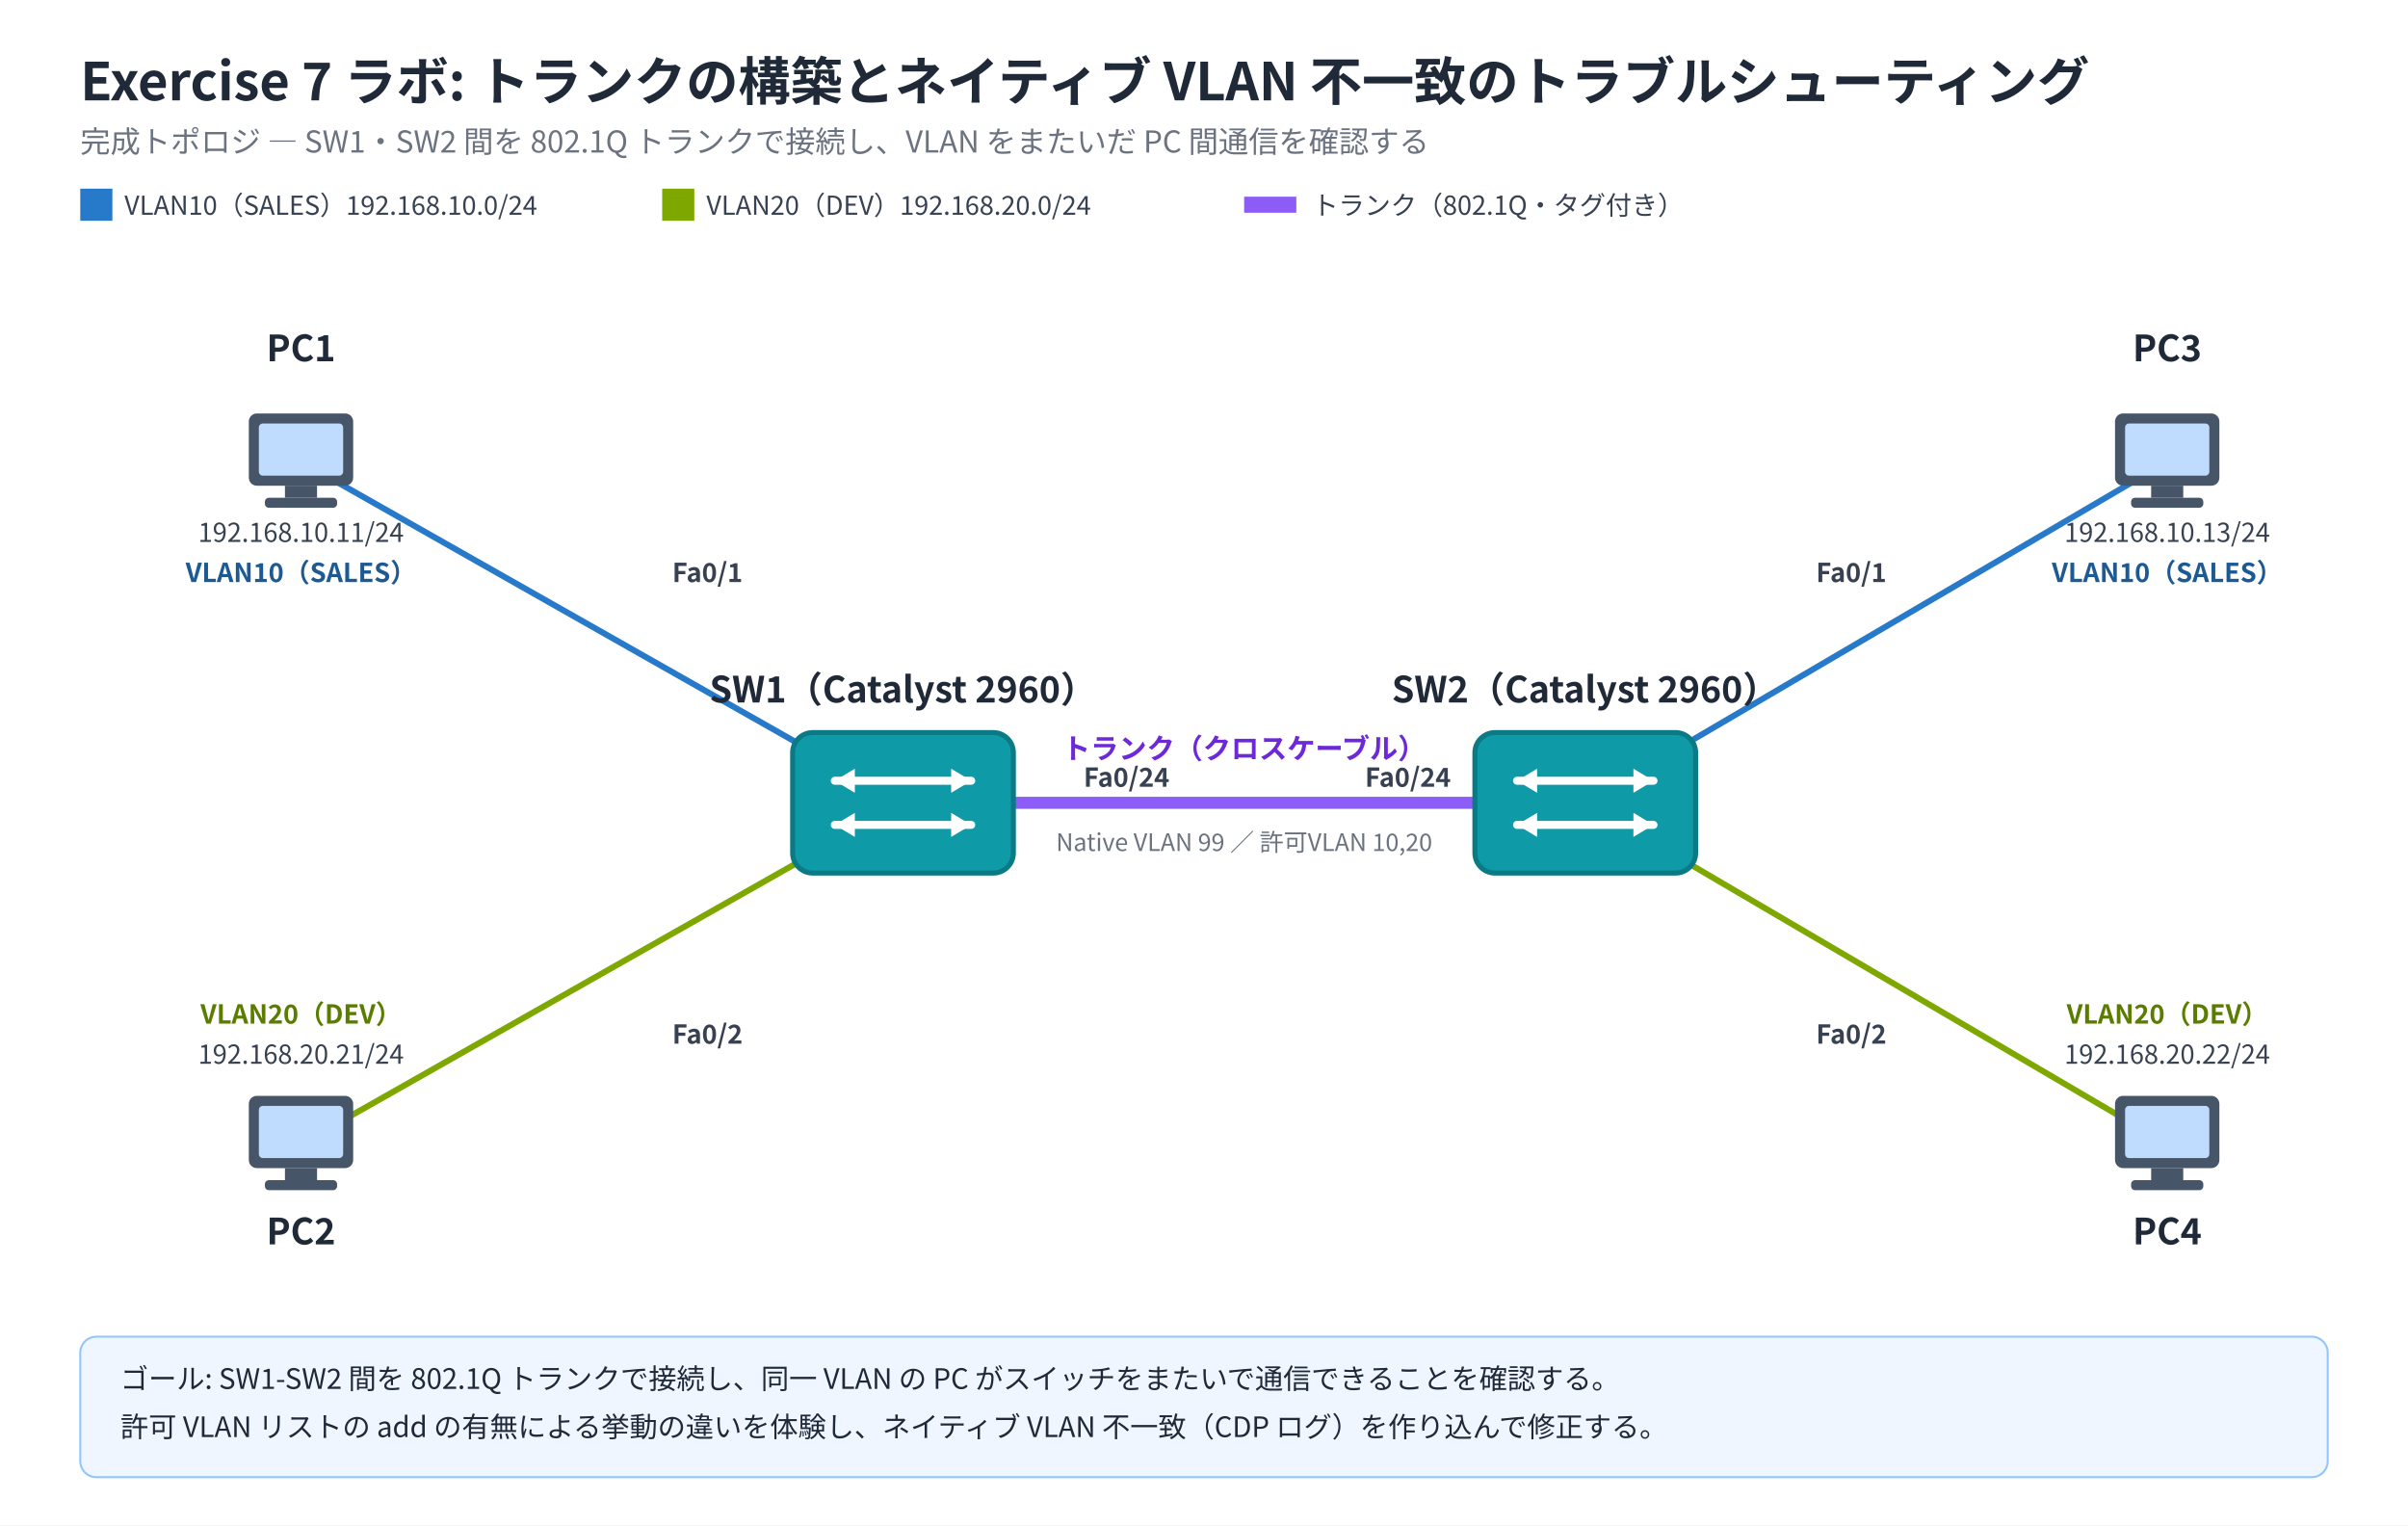
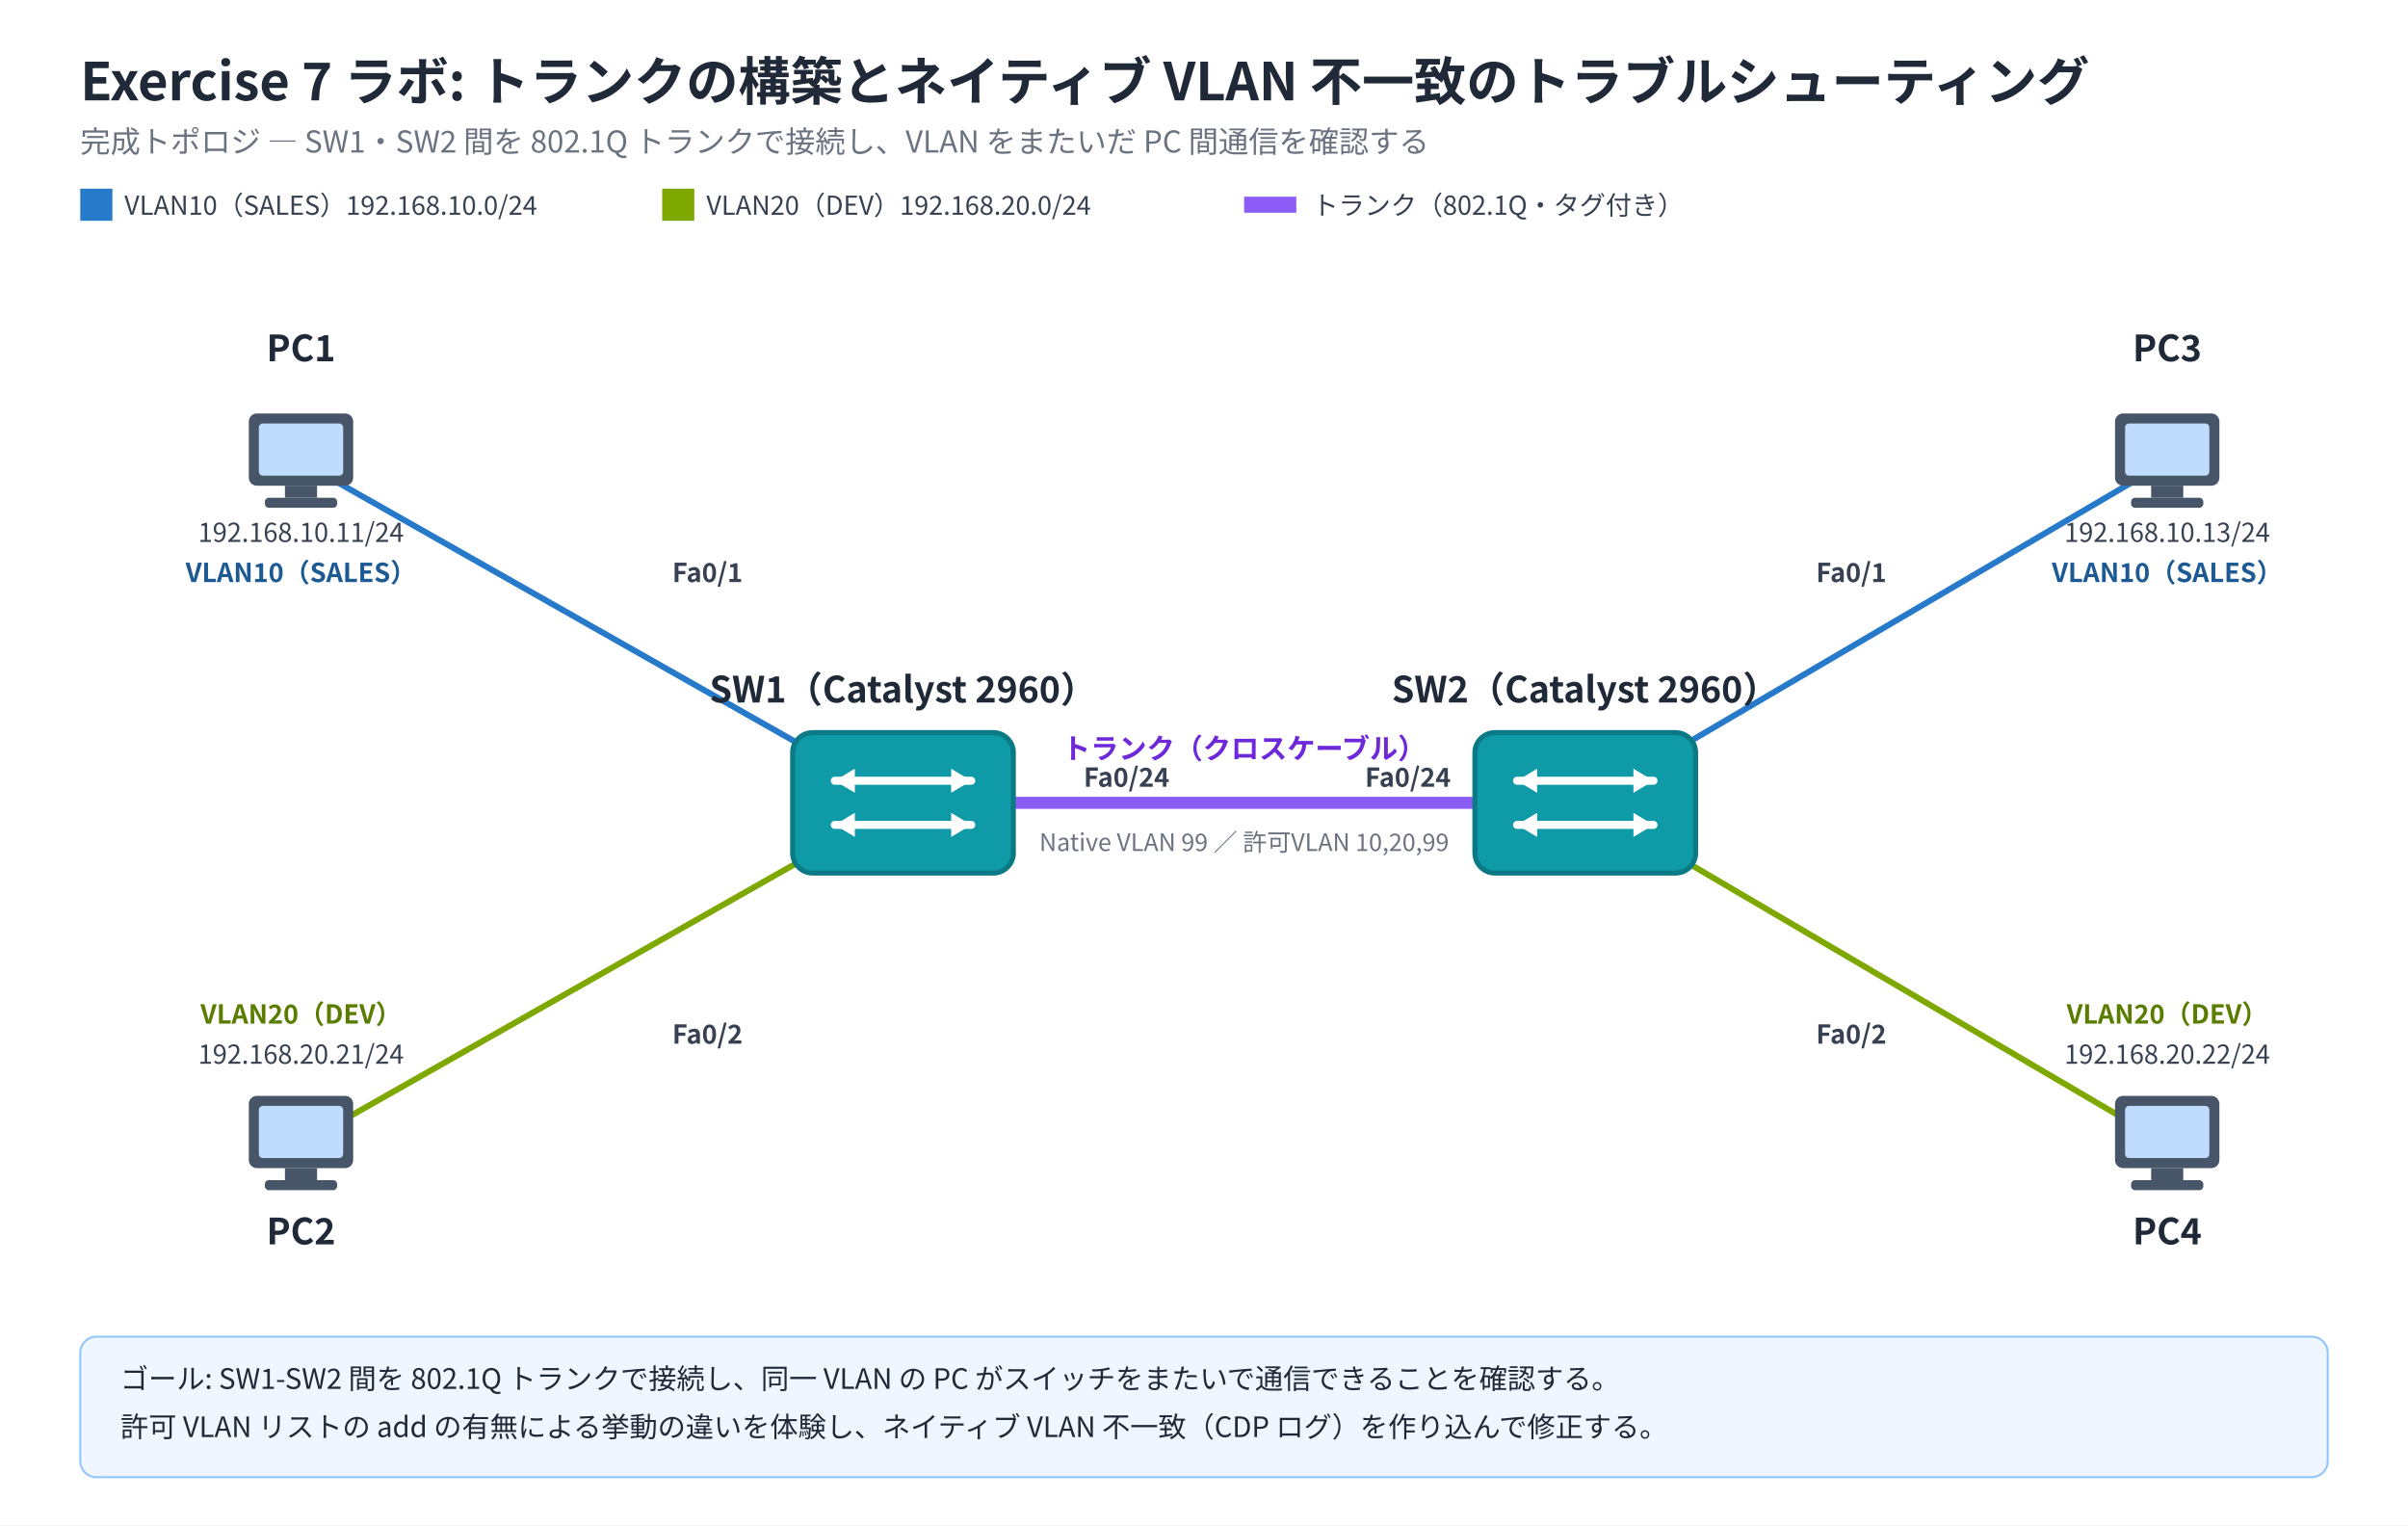
<svg xmlns="http://www.w3.org/2000/svg" width="1200" height="760" viewBox="0 0 1200 760">
  <defs>
    <style>
      text { font-family: "Noto Sans CJK JP", sans-serif; fill: #1f2937; }
      .title { font-size: 26px; font-weight: 700; }
      .sub { font-size: 15px; fill: #6b7280; }
      .devname { font-size: 18px; font-weight: 700; text-anchor: middle; }
      .devsub { font-size: 12px; text-anchor: middle; fill: #6b7280; }
      .iface { font-size: 13px; font-weight: 700; fill: #374151; }
      .ip { font-size: 13px; text-anchor: middle; fill: #374151; }
      .vlan10 { font-size: 13px; font-weight: 700; text-anchor: middle; fill: #1d5a94; }
      .vlan20 { font-size: 13px; font-weight: 700; text-anchor: middle; fill: #5a7d00; }
      .net { font-size: 12px; text-anchor: middle; fill: #6b7280; }
      .trunklabel { font-size: 14px; font-weight: 700; text-anchor: middle; fill: #6d28d9; }
      .trunksub { font-size: 12px; text-anchor: middle; fill: #6b7280; }
      .legend { font-size: 13px; fill: #374151; }
      .linkv10 { stroke: #2779ca; stroke-width: 3; }
      .linkv20 { stroke: #7ea800; stroke-width: 3; }
      .linktrunk { stroke: #8b5cf6; stroke-width: 6; }
    </style>
    <g id="pc">
      <rect x="-26" y="-24" width="52" height="36" rx="4" fill="#475569" />
      <rect x="-21" y="-19" width="42" height="26" rx="2" fill="#bfdbfe" />
      <rect x="-8" y="12" width="16" height="6" fill="#475569" />
      <rect x="-18" y="18" width="36" height="5" rx="2" fill="#475569" />
    </g>
    <g id="switch">
      <rect x="-55" y="-35" width="110" height="70" rx="10" fill="#0e9aa7" />
      <rect x="-55" y="-35" width="110" height="70" rx="10" fill="none" stroke="#0b7a85" stroke-width="2.5" />
      <g stroke="#ffffff" stroke-width="4" stroke-linecap="round">
        <line x1="-34" y1="-11" x2="34" y2="-11" />
        <line x1="-34" y1="11" x2="34" y2="11" />
      </g>
      <g fill="#ffffff">
        <path d="M -34 -11 L -24 -17 L -24 -5 Z" />
        <path d="M 34 -11 L 24 -17 L 24 -5 Z" />
        <path d="M 34 11 L 24 5 L 24 17 Z" />
        <path d="M -34 11 L -24 5 L -24 17 Z" />
      </g>
    </g>
  </defs>
  <rect width="1200" height="760" fill="#ffffff" />
  <text class="title" x="40" y="50">Exercise 7 ラボ: トランクの構築とネイティブ VLAN 不一致のトラブルシューティング</text>
  <text class="sub" x="40" y="76">完成トポロジ ― SW1・SW2 間を 802.1Q トランクで接続し、VLAN をまたいだ PC 間通信を確認する</text>
  <g>
    <rect x="40" y="94" width="16" height="16" fill="#2779ca" />
    <text class="legend" x="62" y="107">VLAN10（SALES）192.168.10.0/24</text>
    <rect x="330" y="94" width="16" height="16" fill="#7ea800" />
    <text class="legend" x="352" y="107">VLAN20（DEV）192.168.20.0/24</text>
    <rect x="620" y="98" width="26" height="8" fill="#8b5cf6" />
    <text class="legend" x="654" y="107">トランク（802.1Q・タグ付き）</text>
  </g>
  <line class="linkv10" x1="150" y1="230" x2="450" y2="400" />
  <line class="linkv20" x1="150" y1="570" x2="450" y2="400" />
  <line class="linktrunk" x1="505" y1="400" x2="735" y2="400" />
  <line class="linkv10" x1="790" y1="400" x2="1080" y2="230" />
  <line class="linkv20" x1="790" y1="400" x2="1080" y2="570" />
  <text class="trunklabel" x="620" y="378">トランク（クロスケーブル）</text>
-   <text class="trunksub" x="620" y="424">Native VLAN 99 ／ 許可VLAN 10,20</text>
+   <text class="trunksub" x="620" y="424">Native VLAN 99 ／ 許可VLAN 10,20,99</text>
  <text class="iface" x="540" y="392">Fa0/24</text>
  <text class="iface" x="723" y="392" text-anchor="end">Fa0/24</text>
  <use href="#switch" x="450" y="400" />
  <text class="devname" x="450" y="350">SW1（Catalyst 2960）</text>
  <text class="iface" x="335" y="290">Fa0/1</text>
  <text class="iface" x="335" y="520">Fa0/2</text>
  <use href="#switch" x="790" y="400" />
  <text class="devname" x="790" y="350">SW2（Catalyst 2960）</text>
  <text class="iface" x="905" y="290">Fa0/1</text>
  <text class="iface" x="905" y="520">Fa0/2</text>
  <use href="#pc" x="150" y="230" />
  <text class="devname" x="150" y="180">PC1</text>
  <text class="ip" x="150" y="270">192.168.10.11/24</text>
  <text class="vlan10" x="150" y="290">VLAN10（SALES）</text>
  <use href="#pc" x="150" y="570" />
  <text class="devname" x="150" y="620">PC2</text>
  <text class="ip" x="150" y="530">192.168.20.21/24</text>
  <text class="vlan20" x="150" y="510">VLAN20（DEV）</text>
  <use href="#pc" x="1080" y="230" />
  <text class="devname" x="1080" y="180">PC3</text>
  <text class="ip" x="1080" y="270">192.168.10.13/24</text>
  <text class="vlan10" x="1080" y="290">VLAN10（SALES）</text>
  <use href="#pc" x="1080" y="570" />
  <text class="devname" x="1080" y="620">PC4</text>
  <text class="ip" x="1080" y="530">192.168.20.22/24</text>
  <text class="vlan20" x="1080" y="510">VLAN20（DEV）</text>
  <rect x="40" y="666" width="1120" height="70" rx="8" fill="#eff6ff" stroke="#93c5fd" />
  <text x="60" y="692" font-size="14">ゴール: SW1-SW2 間を 802.1Q トランクで接続し、同一 VLAN の PC がスイッチをまたいで通信できることを確認する。</text>
  <text x="60" y="716" font-size="14">許可 VLAN リストの add の有無による挙動の違いを体験し、ネイティブ VLAN 不一致（CDP ログ）を作り込んで修正する。</text>
</svg>
